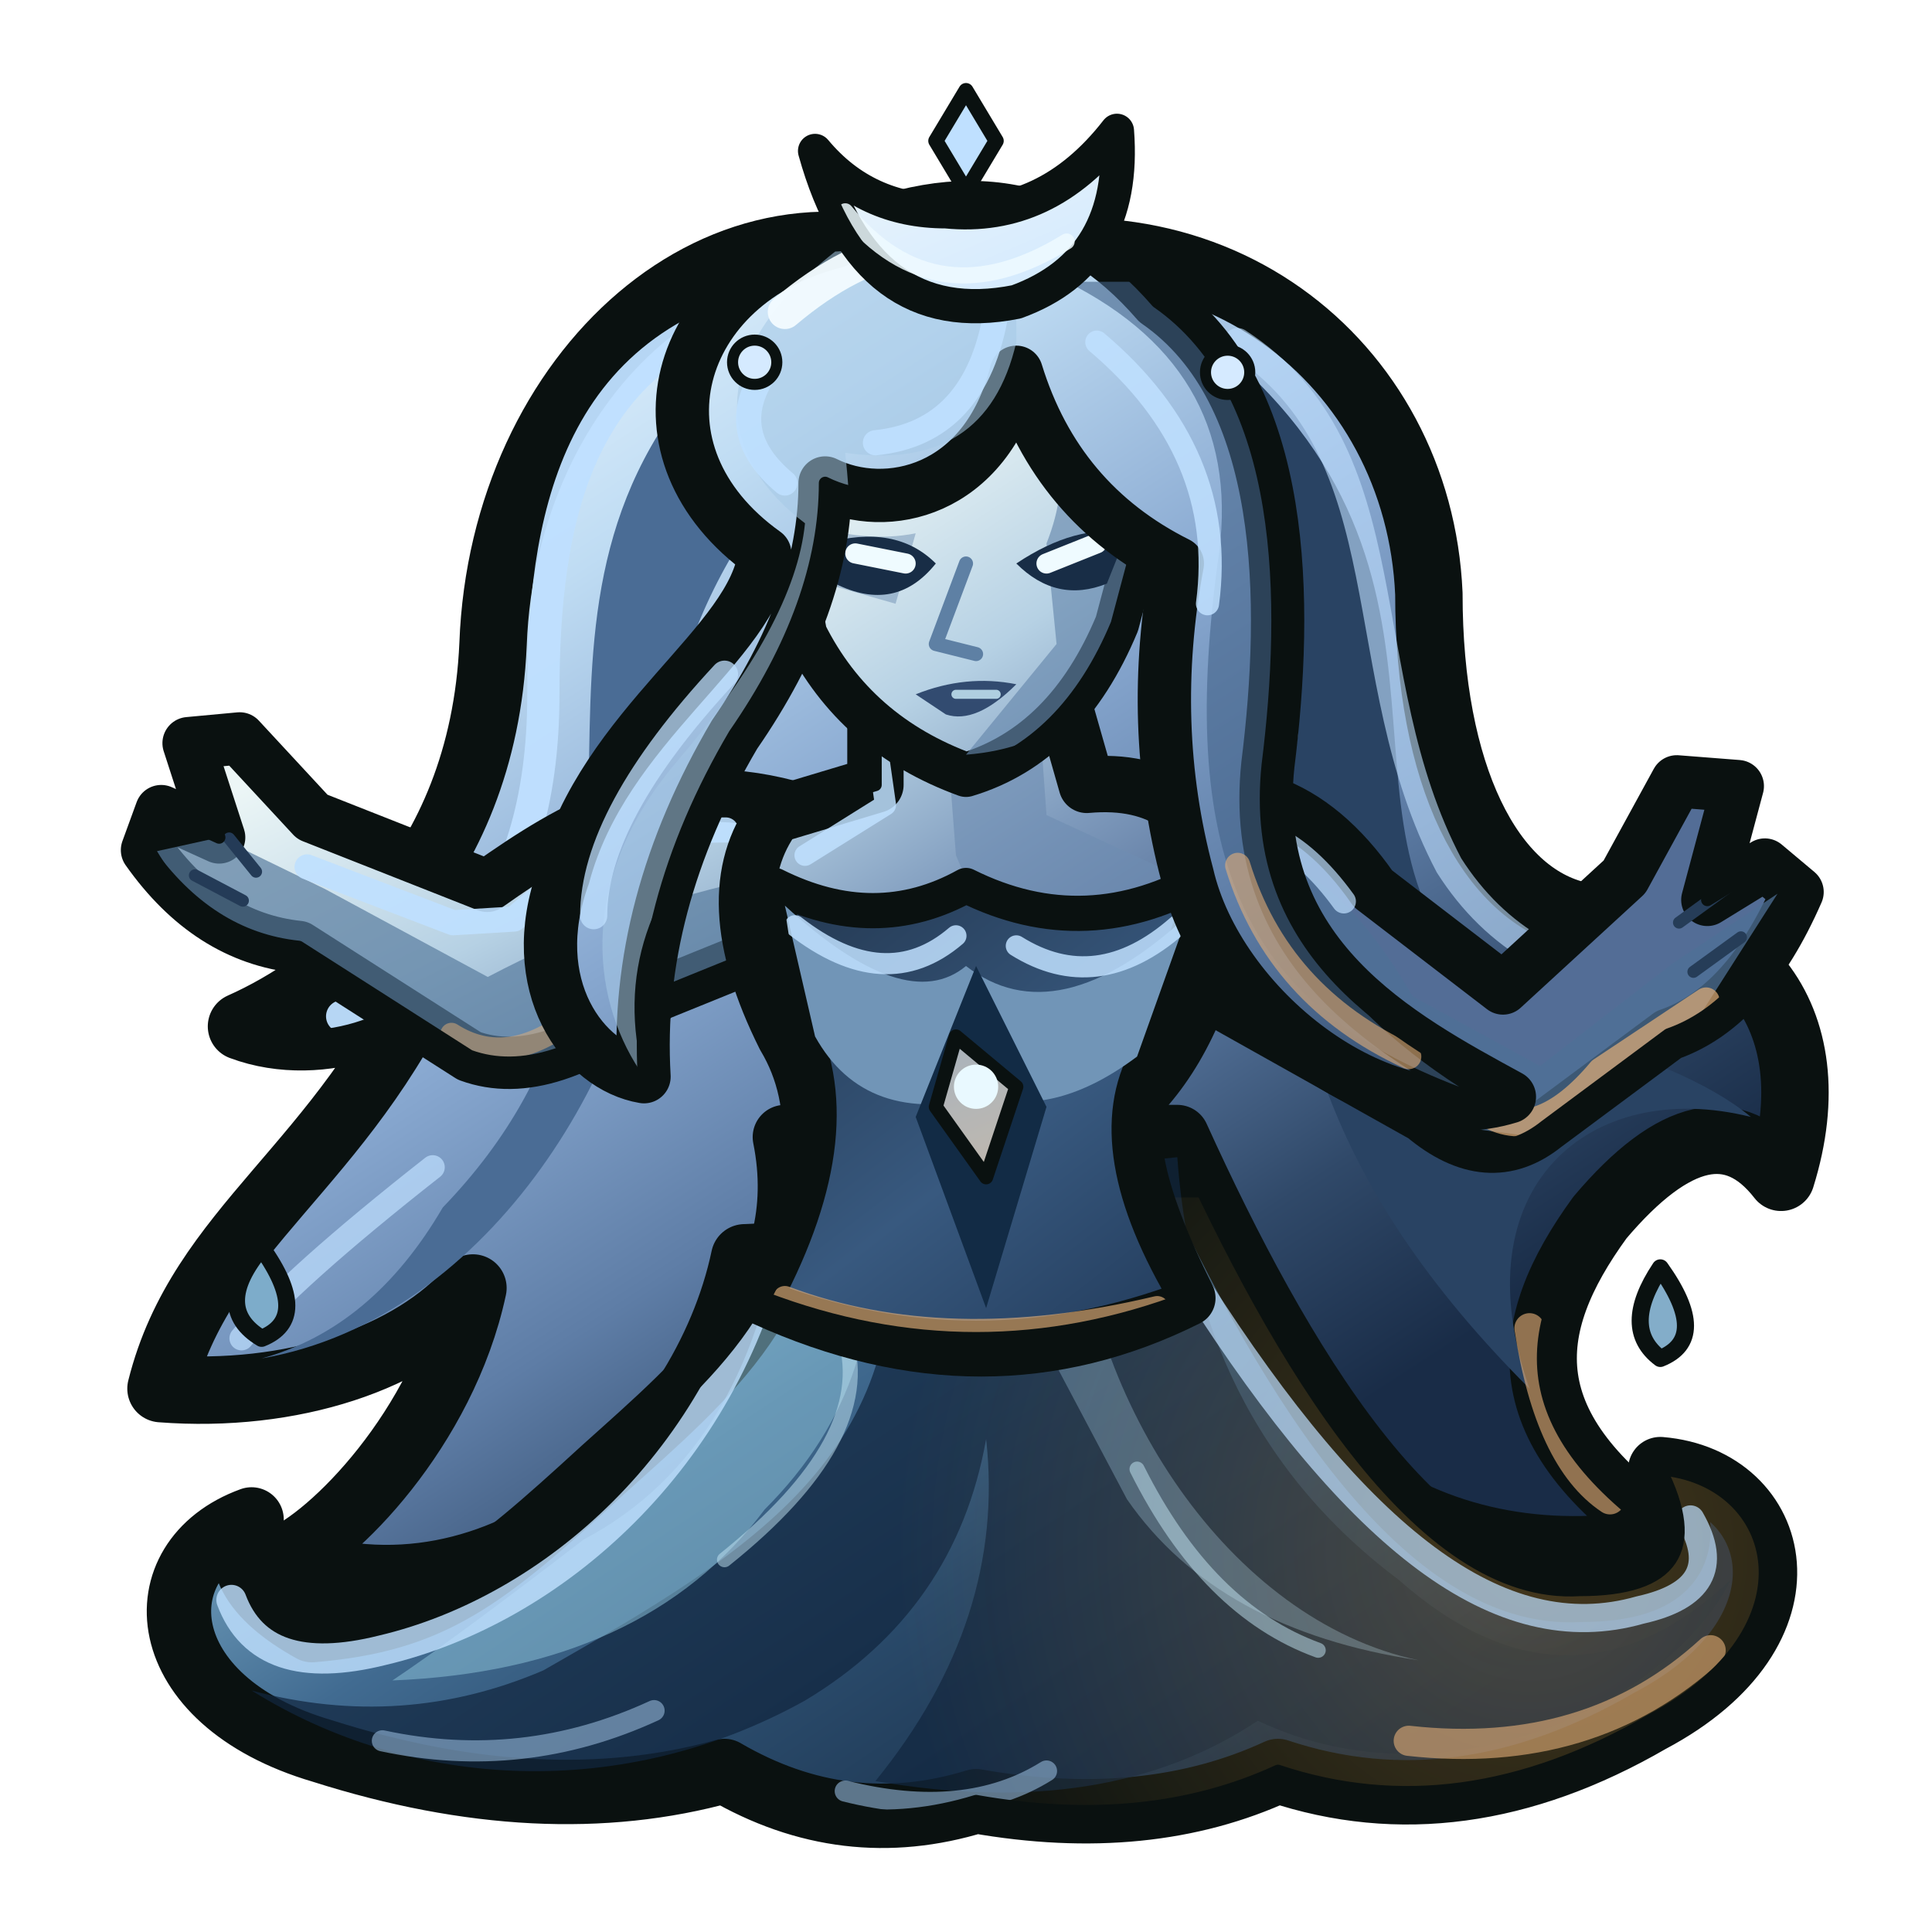
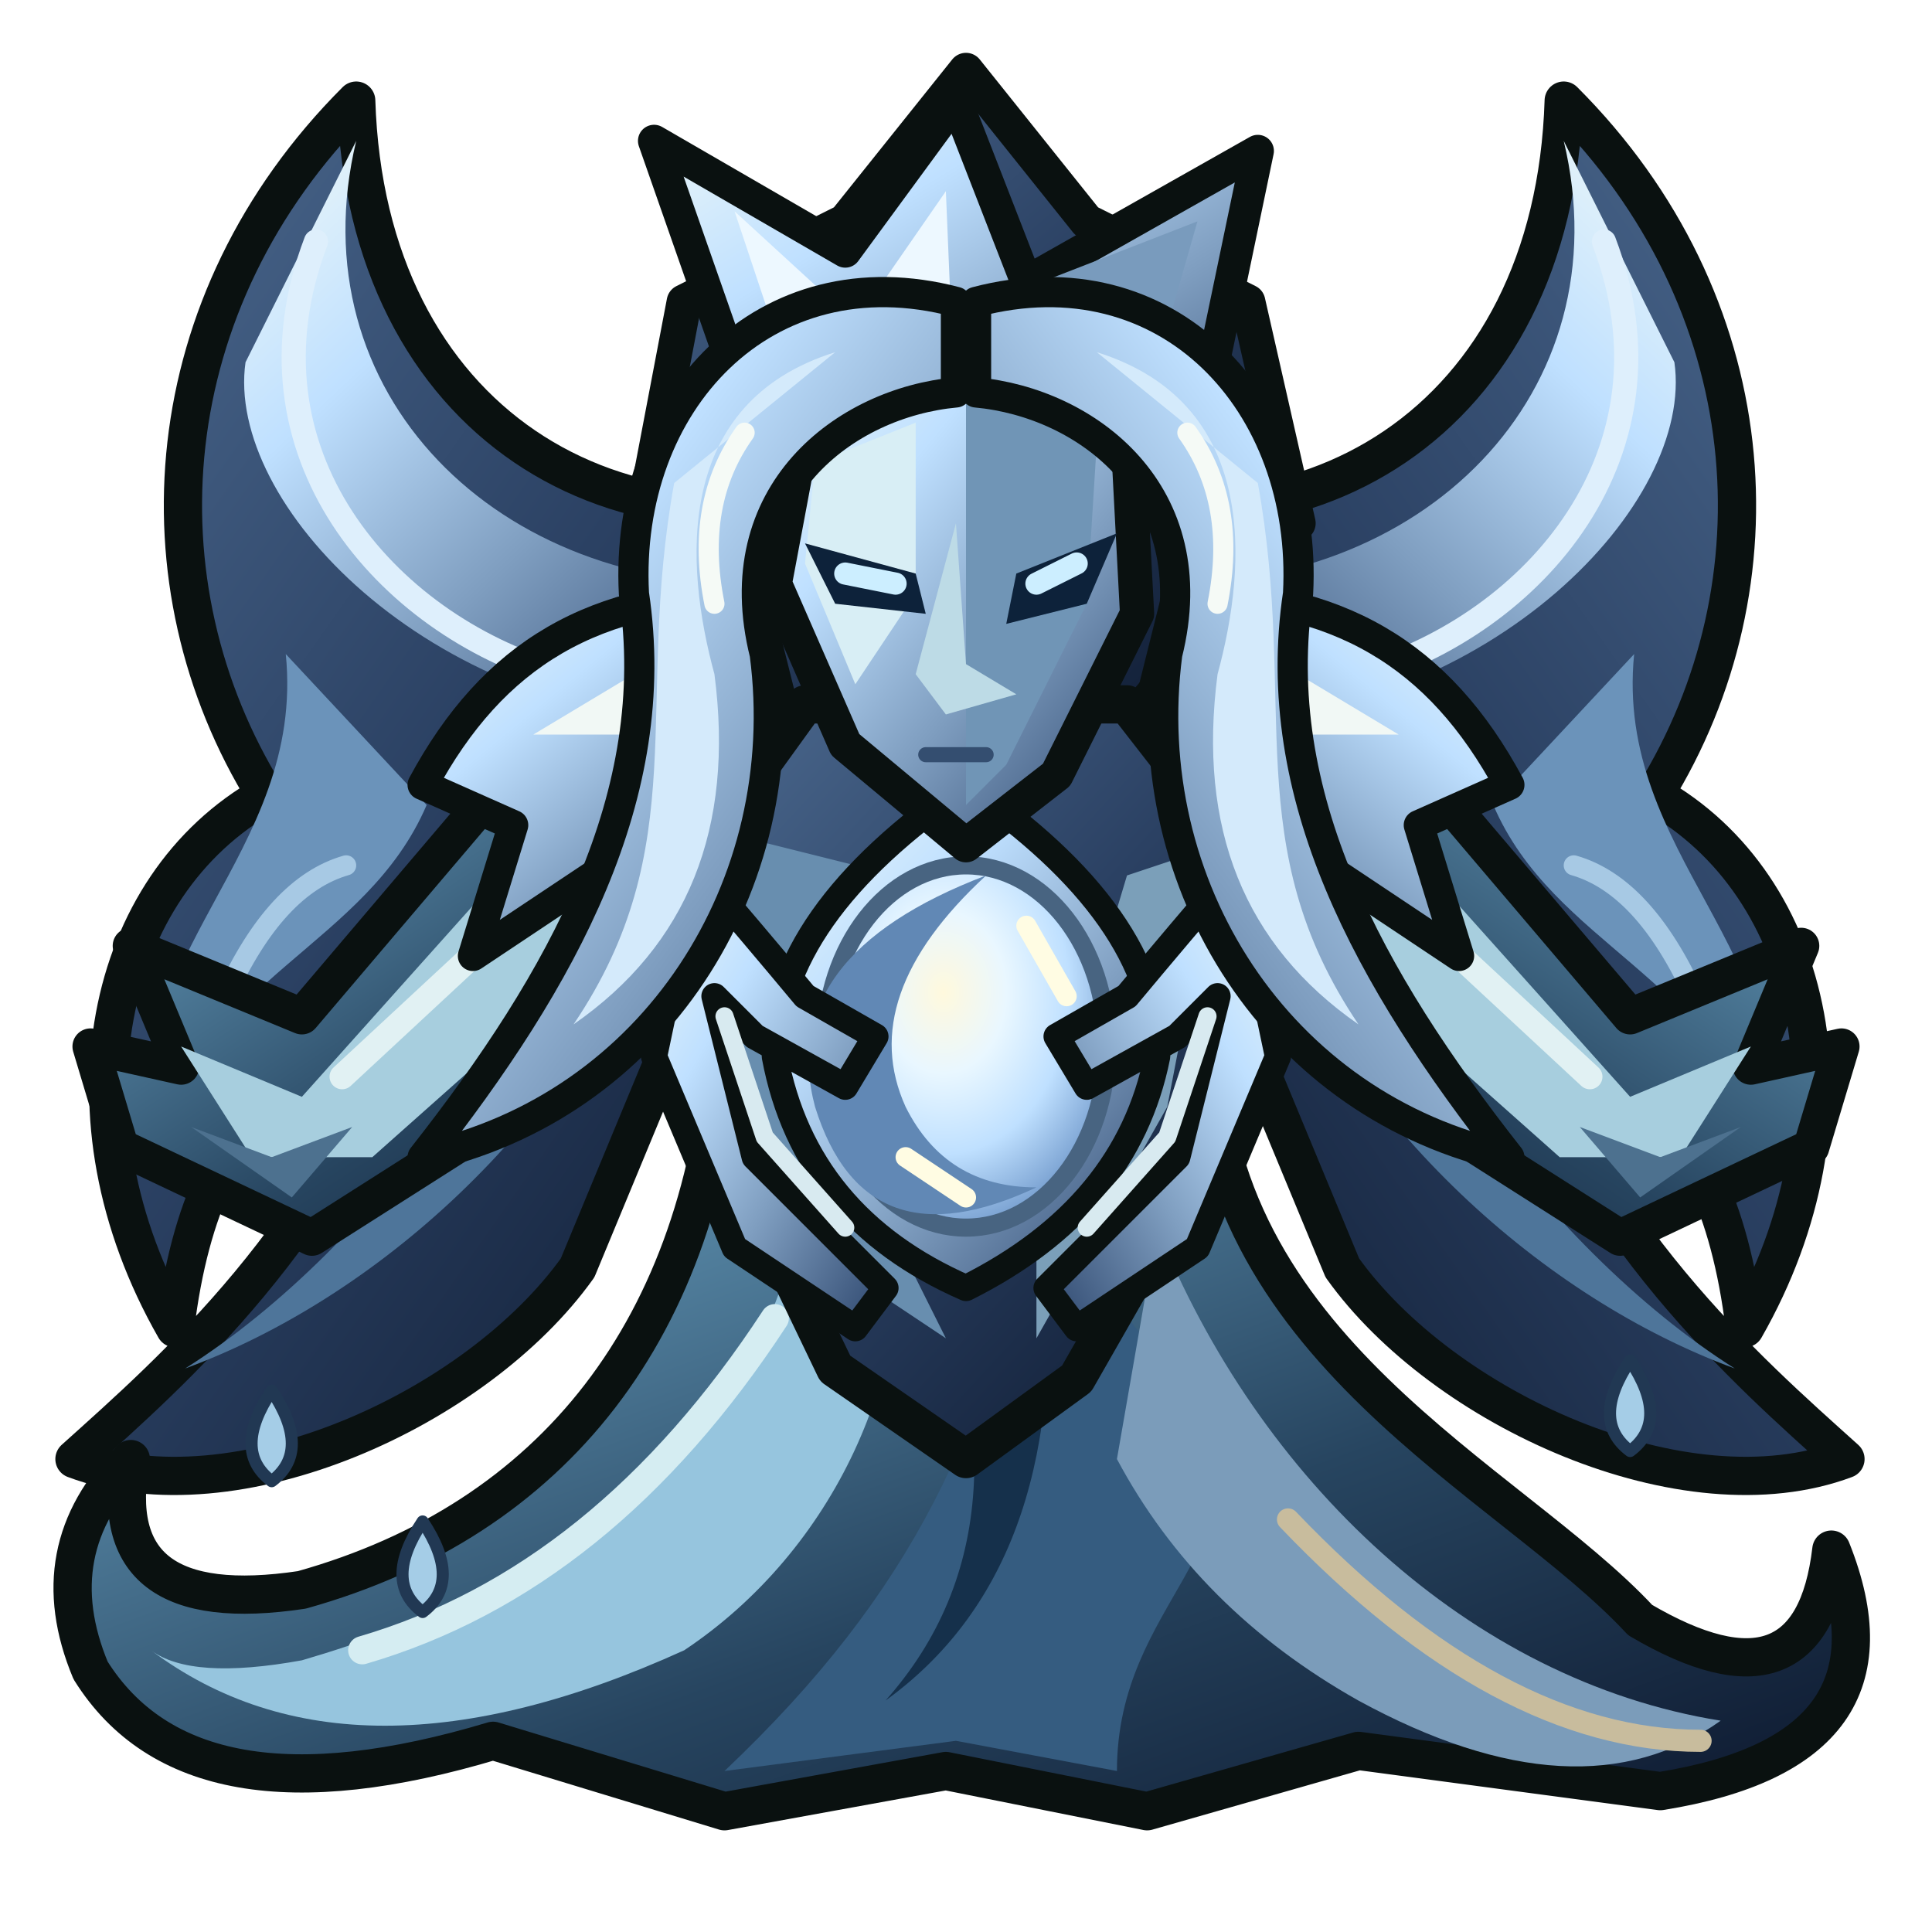
<svg xmlns="http://www.w3.org/2000/svg" viewBox="0 0 192 192" width="192" height="192">
  <defs>
-     <linearGradient id="boss_lakemother_2-hair" gradientUnits="userSpaceOnUse" x1="53" y1="24" x2="130" y2="143">
-       <stop offset="0" stop-color="#eaf6ff" stop-opacity="1" />
-       <stop offset="0.21" stop-color="#bfdcf3" stop-opacity="1" />
-       <stop offset="0.45" stop-color="#88a8d0" stop-opacity="1" />
-       <stop offset="0.66" stop-color="#5e7da6" stop-opacity="1" />
-       <stop offset="0.85" stop-color="#304969" stop-opacity="1" />
-       <stop offset="1" stop-color="#192c47" stop-opacity="1" />
+     <linearGradient id="boss_lakemother_2-silver" x1="0" y1="0" x2="0.85" y2="1">
+       <stop offset="0" stop-color="#f0f9f7" />
+       <stop offset="0.333" stop-color="#bfe0ff" />
+       <stop offset="0.667" stop-color="#7f9ec0" />
+       <stop offset="1" stop-color="#3b557b" />
    </linearGradient>
-     <linearGradient id="boss_lakemother_2-lock" gradientUnits="userSpaceOnUse" x1="42" y1="42" x2="153" y2="139">
-       <stop offset="0" stop-color="#dcedfa" stop-opacity="1" />
-       <stop offset="0.27" stop-color="#a8c8e7" stop-opacity="1" />
-       <stop offset="0.54" stop-color="#6f8fb8" stop-opacity="1" />
-       <stop offset="0.8" stop-color="#3c577c" stop-opacity="1" />
-       <stop offset="1" stop-color="#263c59" stop-opacity="1" />
+     <linearGradient id="boss_lakemother_2-water" x1="0" y1="0" x2="0.85" y2="1">
+       <stop offset="0" stop-color="#9ac5d7" />
+       <stop offset="0.333" stop-color="#517f9d" />
+       <stop offset="0.667" stop-color="#274560" />
+       <stop offset="1" stop-color="#111f36" />
    </linearGradient>
-     <linearGradient id="boss_lakemother_2-water" gradientUnits="userSpaceOnUse" x1="65" y1="79" x2="132" y2="180">
-       <stop offset="0" stop-color="#b7dce9" stop-opacity="1" />
-       <stop offset="0.24" stop-color="#7dacc7" stop-opacity="1" />
-       <stop offset="0.47" stop-color="#416b91" stop-opacity="1" />
-       <stop offset="0.68" stop-color="#294969" stop-opacity="1" />
-       <stop offset="1" stop-color="#15283f" stop-opacity="1" />
+     <linearGradient id="boss_lakemother_2-deep" x1="0" y1="0" x2="0.85" y2="1">
+       <stop offset="0" stop-color="#4d6b91" />
+       <stop offset="0.5" stop-color="#2b4163" />
+       <stop offset="1" stop-color="#101d34" />
    </linearGradient>
-     <linearGradient id="boss_lakemother_2-skin" gradientUnits="userSpaceOnUse" x1="79" y1="48" x2="112" y2="99">
-       <stop offset="0" stop-color="#ecf6f6" stop-opacity="1" />
-       <stop offset="0.4" stop-color="#b6d1e4" stop-opacity="1" />
-       <stop offset="0.7" stop-color="#7f9bbd" stop-opacity="1" />
-       <stop offset="1" stop-color="#536d96" stop-opacity="1" />
+     <radialGradient id="boss_lakemother_2-moon" cx="42%" cy="35%" r="67%">
+       <stop offset="0" stop-color="#fff9dd" />
+       <stop offset="0.333" stop-color="#e9f7ff" />
+       <stop offset="0.667" stop-color="#bfe0ff" />
+       <stop offset="1" stop-color="#759dce" />
+     </radialGradient>
+     <linearGradient id="boss_lakemother_2-gold" x1="0" y1="0" x2="0.85" y2="1">
+       <stop offset="0" stop-color="#edd9a7" />
+       <stop offset="0.5" stop-color="#aa9a77" />
+       <stop offset="1" stop-color="#566c79" />
    </linearGradient>
-     <linearGradient id="boss_lakemother_2-cloth" gradientUnits="userSpaceOnUse" x1="80" y1="87" x2="120" y2="139">
-       <stop offset="0" stop-color="#243952" stop-opacity="1" />
-       <stop offset="0.5" stop-color="#38597f" stop-opacity="1" />
-       <stop offset="1" stop-color="#1d3452" stop-opacity="1" />
-     </linearGradient>
-     <linearGradient id="boss_lakemother_2-silver" gradientUnits="userSpaceOnUse" x1="77" y1="11" x2="119" y2="111">
-       <stop offset="0" stop-color="#f4f9fb" stop-opacity="1" />
-       <stop offset="0.4" stop-color="#bfe0ff" stop-opacity="1" />
-       <stop offset="0.7" stop-color="#8faecc" stop-opacity="1" />
-       <stop offset="1" stop-color="#c4b9ac" stop-opacity="1" />
-     </linearGradient>
-     <radialGradient id="boss_lakemother_2-warm" gradientUnits="userSpaceOnUse" cx="152" cy="154" r="63">
-       <stop offset="0" stop-color="#ffb547" stop-opacity="0.24" />
-       <stop offset="1" stop-color="#ffb547" stop-opacity="0" />
-     </radialGradient>
-     <clipPath id="boss_lakemother_2-cut0">
-       <path d="M94 27 C72 17 50 37 49 64 C48 87 33 98 24 102 C32 105 42 101 43 96 C34 116 20 122 16 138 C29 139 41 135 47 128 C44 142 33 153 28 155 C50 163 70 144 74 125 L119 123 C124 144 142 158 166 153 C150 142 151 132 159 121 Q170 108 177 117 C182 101 173 90 157 91 C148 89 142 77 142 59 C141 36 120 19 94 27Z" fill="none" />
-     </clipPath>
-     <clipPath id="boss_lakemother_2-cut1">
-       <path d="M78 113 C81 128 70 137 60 146 C48 157 43 161 31 162 Q22 157 25 151 C14 155 15 169 32 174 Q54 181 72 176 Q84 183 97 179 Q114 182 127 176 Q145 182 164 171 C181 162 177 147 165 146 Q171 158 157 158 C141 159 127 135 117 113Z" fill="none" />
-     </clipPath>
-     <clipPath id="boss_lakemother_2-cut2">
-       <path d="M78 80 C65 78 57 84 49 91 L31 86 L23 79 L18 80 L22 89 L16 87 L15 91 Q22 99 31 99 L49 108 Q57 110 67 100 L82 92Z" fill="none" />
-     </clipPath>
-     <clipPath id="boss_lakemother_2-cut3">
-       <path d="M114 80 Q128 76 136 90 L148 101 L161 91 L167 82 L173 83 L169 94 L175 91 L178 94 Q172 105 164 107 L151 115 Q145 119 139 113 L117 98Z" fill="none" />
-     </clipPath>
-     <clipPath id="boss_lakemother_2-cut4">
-       <path d="M87 65 L104 64 L108 78 Q119 77 122 88 Q120 101 114 108 Q110 113 118 129 Q98 139 76 129 Q84 113 78 103 Q71 89 77 81 L87 78Z" fill="none" />
-     </clipPath>
-     <clipPath id="boss_lakemother_2-cut5">
-       <path d="M77 88 Q87 93 96 88 Q108 94 120 87 L114 105 Q109 114 118 129 Q97 137 76 129 Q85 112 79 101Z" fill="none" />
-     </clipPath>
-     <clipPath id="boss_lakemother_2-cut6">
-       <path d="M77 47 C76 35 86 30 96 31 Q112 32 115 47 L111 62 Q106 74 96 77 Q85 73 80 63Z" fill="none" />
-     </clipPath>
-     <clipPath id="boss_lakemother_2-cut7">
-       <path d="M76 55 C62 45 67 28 83 24 Q102 15 115 30 C128 39 128 60 126 76 C124 95 139 103 150 109 C137 113 121 100 118 87 Q114 72 117 56 Q105 50 101 37 C98 49 88 51 82 48 Q82 60 73 73 Q63 90 64 107 C58 106 52 98 56 87 C60 72 75 64 76 55Z" fill="none" />
-     </clipPath>
-     <clipPath id="boss_lakemother_2-cut8">
-       <path d="M81 15 Q86 21 94 21 Q104 22 111 13 Q112 26 101 30 Q86 33 81 15Z" fill="none" />
-     </clipPath>
  </defs>
-   <g transform="translate(0 0)">
-     <path d="M94 27 C72 17 50 37 49 64 C48 87 33 98 24 102 C32 105 42 101 43 96 C34 116 20 122 16 138 C29 139 41 135 47 128 C44 142 33 153 28 155 C50 163 70 144 74 125 L119 123 C124 144 142 158 166 153 C150 142 151 132 159 121 Q170 108 177 117 C182 101 173 90 157 91 C148 89 142 77 142 59 C141 36 120 19 94 27Z" fill="url(#boss_lakemother_2-hair)" stroke="#0a1110" stroke-width="6.7" stroke-linecap="round" stroke-linejoin="round" />
-     <g clip-path="url(#boss_lakemother_2-cut0)">
-       <path d="M70 37 C47 63 71 92 44 120 Q37 132 26 135 C49 131 64 105 65 86 Q65 57 86 40Z" fill="#4a6c95" />
-       <path d="M125 38 C149 62 128 88 153 102 Q168 106 174 111 C158 107 145 118 152 138 C132 118 125 98 129 73Z" fill="#294363" />
-       <path d="M78 30 C57 34 54 52 54 69 C54 91 43 99 34 101" fill="none" stroke="#bfe0ff" stroke-width="3.2" stroke-linecap="round" stroke-linejoin="round" opacity="0.95" />
-       <path d="M43 116 Q29 127 24 133" fill="none" stroke="#bfe0ff" stroke-width="2.4" stroke-linecap="round" stroke-linejoin="round" opacity="0.7" />
-       <path d="M123 34 C140 45 134 67 144 86 Q151 97 165 98" fill="none" stroke="#bfe0ff" stroke-width="2.8" stroke-linecap="round" stroke-linejoin="round" opacity="0.6" />
-       <path d="M152 132 Q154 145 160 149" fill="none" stroke="#e4af78" stroke-width="3" stroke-linecap="round" stroke-linejoin="round" opacity="0.62" />
+   <g stroke-linecap="round" stroke-linejoin="round">
+     <g transform="translate(-0.6 0)">
+       <path d="M89 48 C62 57 37 42 36 10 C16 30 14 58 27 79 C11 88 6 111 18 132 C21 107 34 105 42 99 C33 123 18 136 8 145 C24 151 48 140 58 126 L75 85Z" fill="url(#boss_lakemother_2-deep)" stroke="#0a1110" stroke-width="3.8" />
+       <path d="M36 14 C30 39 50 59 77 58 L71 72 C43 71 23 50 25 36Z" fill="url(#boss_lakemother_2-silver)" />
+       <path d="M29 65 C31 85 12 95 16 114 C21 97 37 94 43 80Z" fill="#6b93ba" />
+       <path d="M32 24 C24 45 39 62 56 67" fill="none" stroke="#deeffc" stroke-width="2.4" />
+       <path d="M23 99 Q28 88 35 86" fill="none" stroke="#a7c9e4" stroke-width="2" />
+       <path d="M61 75 C57 98 38 124 19 136 C38 129 57 112 66 90Z" fill="#4e759a" />
    </g>
-     <path d="M94 27 C72 17 50 37 49 64 C48 87 33 98 24 102 C32 105 42 101 43 96 C34 116 20 122 16 138 C29 139 41 135 47 128 C44 142 33 153 28 155 C50 163 70 144 74 125 L119 123 C124 144 142 158 166 153 C150 142 151 132 159 121 Q170 108 177 117 C182 101 173 90 157 91 C148 89 142 77 142 59 C141 36 120 19 94 27Z" fill="none" stroke="#0a1110" stroke-width="1.25" stroke-linecap="round" stroke-linejoin="round" />
+     <g transform="translate(192 0) scale(-1 1) translate(0.6 0)">
+       <path d="M89 48 C62 57 37 42 36 10 C16 30 14 58 27 79 C11 88 6 111 18 132 C21 107 34 105 42 99 C33 123 18 136 8 145 C24 151 48 140 58 126 L75 85Z" fill="url(#boss_lakemother_2-deep)" stroke="#0a1110" stroke-width="3.8" />
+       <path d="M36 14 C30 39 50 59 77 58 L71 72 C43 71 23 50 25 36Z" fill="url(#boss_lakemother_2-silver)" />
+       <path d="M29 65 C31 85 12 95 16 114 C21 97 37 94 43 80Z" fill="#6b93ba" />
+       <path d="M32 24 C24 45 39 62 56 67" fill="none" stroke="#deeffc" stroke-width="2.4" />
+       <path d="M23 99 Q28 88 35 86" fill="none" stroke="#a7c9e4" stroke-width="2" />
+       <path d="M61 75 C57 98 38 124 19 136 C38 129 57 112 66 90Z" fill="#4e759a" />
+     </g>
+     <path d="M72 103 L120 103 C120 134 150 147 163 161 Q180 171 182 154 Q190 174 165 178 L135 174 114 180 94 176 72 180 49 173 Q19 182 9 166 Q4 154 13 145 Q10 161 30 158 C55 151 70 132 72 103Z" fill="url(#boss_lakemother_2-water)" stroke="#0a1110" stroke-width="3.8" />
+     <path d="M80 115 C79 143 54 158 30 165 Q19 167 15 164 Q35 179 68 164 C83 154 91 136 89 120Z" fill="#96c5de" />
+     <path d="M103 119 C98 142 91 158 72 176 L95 173 111 176 C111 159 126 154 119 140Z" fill="#355c80" />
+     <path d="M115 122 C125 147 146 167 171 171 Q157 181 135 169 Q119 160 111 145Z" fill="#7b9cba" />
+     <path d="M91 121 Q104 151 88 169 Q106 156 104 126Z" fill="#15304b" />
+     <path d="M77 131 Q60 157 36 164" fill="none" stroke="#d5edf2" stroke-width="2.8" />
+     <path d="M128 151 Q149 173 169 173" fill="none" stroke="#c8bc9d" stroke-width="2.2" />
+     <g transform="translate(0 0)">
+       <path d="M64 51 L68 30 84 22 96 7 108 22 124 30 129 52 112 72 78 71Z" fill="url(#boss_lakemother_2-deep)" stroke="#0a1110" stroke-width="3.5" />
+       <path d="M72 34 L65 14 84 25 95 10 102 28 125 15 120 39 95 53Z" fill="url(#boss_lakemother_2-silver)" stroke="#0a1110" stroke-width="3.2" />
+       <path d="M73 21 L85 32 94 19 95 43 78 36Z" fill="#edf8ff" />
+       <path d="M101 29 L119 22 115 36 100 43Z" fill="#799bbd" />
+       <g>
+         <path d="M76 71 Q57 63 47 81 L30 101 13 94 18 106 9 104 12 114 31 123 53 109 69 96 80 87Z" fill="url(#boss_lakemother_2-water)" stroke="#0a1110" stroke-width="3.6" />
+         <path d="M68 75 Q55 73 47 90 L30 109 18 104 25 115 37 115 55 99 72 89Z" fill="#a7cede" />
+         <path d="M59 79 L48 94 34 107" fill="none" stroke="#e1f1f3" stroke-width="2.5" />
+         <path d="M19 112 L27 115 35 112 29 119Z" fill="#4d718f" />
+         <path d="M75 59 C59 59 49 65 42 78 L51 82 47 95 65 83 79 75Z" fill="url(#boss_lakemother_2-silver)" stroke="#0a1110" stroke-width="3" />
+         <path d="M68 64 L53 73 62 73 72 70Z" fill="#f1f8f5" />
+       </g>
+       <g transform="translate(192 0) scale(-1 1)">
+         <path d="M76 71 Q57 63 47 81 L30 101 13 94 18 106 9 104 12 114 31 123 53 109 69 96 80 87Z" fill="url(#boss_lakemother_2-water)" stroke="#0a1110" stroke-width="3.6" />
+         <path d="M68 75 Q55 73 47 90 L30 109 18 104 25 115 37 115 55 99 72 89Z" fill="#a7cede" />
+         <path d="M59 79 L48 94 34 107" fill="none" stroke="#e1f1f3" stroke-width="2.5" />
+         <path d="M19 112 L27 115 35 112 29 119Z" fill="#4d718f" />
+         <path d="M75 59 C59 59 49 65 42 78 L51 82 47 95 65 83 79 75Z" fill="url(#boss_lakemother_2-silver)" stroke="#0a1110" stroke-width="3" />
+         <path d="M68 64 L53 73 62 73 72 70Z" fill="#f1f8f5" />
+       </g>
+       <path d="M80 70 L112 70 126 88 119 116 107 137 96 145 83 136 71 111 67 88Z" fill="url(#boss_lakemother_2-deep)" stroke="#0a1110" stroke-width="3.8" />
+       <path d="M73 83 L85 86 83 111 94 133 79 123 72 106Z" fill="#688eaf" />
+       <path d="M112 87 L121 84 116 110 103 133 103 117Z" fill="#7b9fb9" />
+       <path d="M96 78 Q115 91 115 105 Q112 120 96 128 Q80 121 77 105 Q77 91 96 78Z" fill="url(#boss_lakemother_2-silver)" stroke="#0a1110" stroke-width="2.6" />
+       <ellipse cx="96" cy="104" rx="14" ry="18" fill="url(#boss_lakemother_2-moon)" stroke="#486481" stroke-width="1.8" />
+       <path d="M98 87 Q85 99 90 110 Q94 118 103 118 Q86 126 81 110 Q77 95 98 87Z" fill="#6188b5" />
+       <path d="M102 92 L106 99 M90 115 L96 119" fill="none" stroke="#fffce3" stroke-width="2" />
+       <g>
+         <path d="M69 86 Q75 93 80 99 L87 103 84 108 75 103 71 99 75 115 88 128 85 132 73 124 65 105Z" fill="url(#boss_lakemother_2-silver)" stroke="#0a1110" stroke-width="2.6" />
+         <path d="M72 101 L76 113 84 122" fill="none" stroke="#d8eaf0" stroke-width="1.8" />
+       </g>
+       <g transform="translate(192 0) scale(-1 1)">
+         <path d="M69 86 Q75 93 80 99 L87 103 84 108 75 103 71 99 75 115 88 128 85 132 73 124 65 105Z" fill="url(#boss_lakemother_2-silver)" stroke="#0a1110" stroke-width="2.6" />
+         <path d="M72 101 L76 113 84 122" fill="none" stroke="#d8eaf0" stroke-width="1.8" />
+       </g>
+       <path d="M80 42 L95 33 112 42 113 61 105 77 96 84 84 74 77 58Z" fill="url(#boss_lakemother_2-silver)" stroke="#0a1110" stroke-width="3.4" />
+       <path d="M96 38 L109 44 108 60 100 76 96 80Z" fill="#7095b6" />
+       <path d="M81 46 L91 42 91 59 85 68 80 56Z" fill="#d8eef5" />
+       <path d="M80 54 L91 57 92 61 83 60Z" fill="#0d223a" />
+       <path d="M101 57 L111 53 108 60 100 62Z" fill="#0d223a" />
+       <path d="M84 57 L89 58 M103 58 L107 56" fill="none" stroke="#cceeff" stroke-width="2.2" />
+       <path d="M95 52 L96 66 101 69 94 71 91 67Z" fill="#bddbe6" />
+       <path d="M92 75 L98 75" fill="none" stroke="#344e70" stroke-width="1.5" />
+       <g>
+         <path d="M95 30 C76 25 62 40 63 59 C66 79 56 97.2 42 115 C65 110 79 88 76 65 C72 49 84 40 95 39Z" fill="url(#boss_lakemother_2-silver)" stroke="#0a1110" stroke-width="3" />
+         <path d="M83 35 C67 40 68 56 71 67 Q74 90 57 101.8 C69 84 63 70 67 48Z" fill="#d4eafb" />
+         <path d="M74 43 Q69 50 71 60" fill="none" stroke="#f5faf6" stroke-width="2" />
+       </g>
+       <g transform="translate(192 0) scale(-1 1)">
+         <path d="M95 30 C76 25 62 40 63 59 C66 79 56 97.2 42 115 C65 110 79 88 76 65 C72 49 84 40 95 39Z" fill="url(#boss_lakemother_2-silver)" stroke="#0a1110" stroke-width="3" />
+         <path d="M83 35 C67 40 68 56 71 67 Q74 90 57 101.8 C69 84 63 70 67 48Z" fill="#d4eafb" />
+         <path d="M74 43 Q69 50 71 60" fill="none" stroke="#f5faf6" stroke-width="2" />
+       </g>
+     </g>
+     <path d="M27 138.2 q-4 6 0 9 q4 -3 0 -9Z" fill="#a5cde7" stroke="#213853" stroke-width="1.2" />
+     <path d="M162 135.2 q-4 6 0 9 q4 -3 0 -9Z" fill="#a5cde7" stroke="#213853" stroke-width="1.2" />
+     <path d="M42 151.2 q-4 6 0 9 q4 -3 0 -9Z" fill="#a5cde7" stroke="#213853" stroke-width="1.2" />
  </g>
-   <path d="M78 113 C81 128 70 137 60 146 C48 157 43 161 31 162 Q22 157 25 151 C14 155 15 169 32 174 Q54 181 72 176 Q84 183 97 179 Q114 182 127 176 Q145 182 164 171 C181 162 177 147 165 146 Q171 158 157 158 C141 159 127 135 117 113Z" fill="url(#boss_lakemother_2-water)" stroke="#0a1110" stroke-width="6.4" stroke-linecap="round" stroke-linejoin="round" />
-   <g clip-path="url(#boss_lakemother_2-cut1)">
-     <path d="M88 118 C92 144 75 154 54 166 Q40 172 25 168 C41 178 62 179 80 169 Q95 160 98 143 Q100 161 87 177 Q110 181 125 171 C144 180 166 169 172 157 Q156 172 139 157 C123 145 118 129 117 115Z" fill="#10253e" opacity="0.72" />
-     <path d="M78 119 Q75 144 58 153 Q45 163 39 167 Q64 166 76 150 Q89 137 86 119Z" fill="#89bed6" opacity="0.55" />
-     <path d="M107 119 C108 139 122 161 141 165 Q121 162 112 149 L103 132Z" fill="#7ca4c3" opacity="0.44" />
-     <rect x="19" y="119" width="163" height="64" fill="url(#boss_lakemother_2-warm)" />
-     <path d="M77 123 C72 145 55 160 38 164 Q26 167 23 159" fill="none" stroke="#bfe0ff" stroke-width="3" stroke-linecap="round" stroke-linejoin="round" opacity="0.82" />
-     <path d="M119 128 C135 153 149 164 163 160 Q172 158 168 151" fill="none" stroke="#bfe0ff" stroke-width="2.8" stroke-linecap="round" stroke-linejoin="round" opacity="0.7" />
-     <path d="M38 173 Q52 176 65 170 M84 178 Q96 181 104 176" fill="none" stroke="#8baccc" stroke-width="2.1" stroke-linecap="round" stroke-linejoin="round" opacity="0.65" />
-     <path d="M140 173 Q158 175 170 164" fill="none" stroke="#e4af78" stroke-width="3" stroke-linecap="round" stroke-linejoin="round" opacity="0.6" />
-     <path d="M72 155 Q87 143 84 133 M113 146 Q120 160 131 164" fill="none" stroke="#c5e8f5" stroke-width="1.5" stroke-linecap="round" stroke-linejoin="round" opacity="0.5" />
-   </g>
-   <path d="M78 113 C81 128 70 137 60 146 C48 157 43 161 31 162 Q22 157 25 151 C14 155 15 169 32 174 Q54 181 72 176 Q84 183 97 179 Q114 182 127 176 Q145 182 164 171 C181 162 177 147 165 146 Q171 158 157 158 C141 159 127 135 117 113Z" fill="none" stroke="#0a1110" stroke-width="1.25" stroke-linecap="round" stroke-linejoin="round" />
-   <g transform="translate(0 0)">
-     <g transform="rotate(6 77 84)">
-       <path d="M78 80 C65 78 57 84 49 91 L31 86 L23 79 L18 80 L22 89 L16 87 L15 91 Q22 99 31 99 L49 108 Q57 110 67 100 L82 92Z" fill="url(#boss_lakemother_2-skin)" stroke="#0a1110" stroke-width="5.2" stroke-linecap="round" stroke-linejoin="round" />
-       <g clip-path="url(#boss_lakemother_2-cut2)">
-         <path d="M22 89 L33 93 L50 100 Q62 92 74 88 L78 93 Q60 112 49 108 L31 99 Q22 99 16 91Z" fill="#597c9e" opacity="0.7" />
-         <path d="M72 83 Q61 84 52 94 L46 95 L31 91" fill="none" stroke="#bfe0ff" stroke-width="2.5" stroke-linecap="round" stroke-linejoin="round" opacity="0.9" />
-         <path d="M23 89 L26 92 M20 93 L25 95" fill="none" stroke="#243b57" stroke-width="1.2" stroke-linecap="round" stroke-linejoin="round" opacity="1" />
-         <path d="M47 106 Q53 109 59 103" fill="none" stroke="#e4af78" stroke-width="2.2" stroke-linecap="round" stroke-linejoin="round" opacity="0.5" />
-       </g>
-       <path d="M78 80 C65 78 57 84 49 91 L31 86 L23 79 L18 80 L22 89 L16 87 L15 91 Q22 99 31 99 L49 108 Q57 110 67 100 L82 92Z" fill="none" stroke="#0a1110" stroke-width="1.25" stroke-linecap="round" stroke-linejoin="round" />
-     </g>
-     <g transform="rotate(-5 117 84)">
-       <path d="M114 80 Q128 76 136 90 L148 101 L161 91 L167 82 L173 83 L169 94 L175 91 L178 94 Q172 105 164 107 L151 115 Q145 119 139 113 L117 98Z" fill="url(#boss_lakemother_2-skin)" stroke="#0a1110" stroke-width="5.2" stroke-linecap="round" stroke-linejoin="round" />
-       <g clip-path="url(#boss_lakemother_2-cut3)">
-         <path d="M121 86 Q131 84 139 101 L151 109 L165 100 L176 94 L166 107 L150 116 L141 114 L120 96Z" fill="#4e7096" opacity="0.75" />
-         <path d="M119 83 Q127 81 133 91" fill="none" stroke="#bfe0ff" stroke-width="2.4" stroke-linecap="round" stroke-linejoin="round" opacity="0.7" />
-         <path d="M145 113 Q150 117 157 110 L168 104" fill="none" stroke="#e4af78" stroke-width="2.7" stroke-linecap="round" stroke-linejoin="round" opacity="0.7" />
-         <path d="M166 96 L171 93 M167 101 L172 98" fill="none" stroke="#263d58" stroke-width="1.2" stroke-linecap="round" stroke-linejoin="round" opacity="1" />
-       </g>
-       <path d="M114 80 Q128 76 136 90 L148 101 L161 91 L167 82 L173 83 L169 94 L175 91 L178 94 Q172 105 164 107 L151 115 Q145 119 139 113 L117 98Z" fill="none" stroke="#0a1110" stroke-width="1.25" stroke-linecap="round" stroke-linejoin="round" />
-     </g>
-     <path d="M87 65 L104 64 L108 78 Q119 77 122 88 Q120 101 114 108 Q110 113 118 129 Q98 139 76 129 Q84 113 78 103 Q71 89 77 81 L87 78Z" fill="url(#boss_lakemother_2-skin)" stroke="#0a1110" stroke-width="5.6" stroke-linecap="round" stroke-linejoin="round" />
-     <g clip-path="url(#boss_lakemother_2-cut4)">
-       <path d="M103 67 L104 81 L117 87 L113 107 L118 129 L102 133 Q110 112 101 99 L95 85 L94 72Z" fill="#6e8db1" opacity="0.62" />
-       <path d="M87 73 L88 80 L80 85" fill="none" stroke="#bfe0ff" stroke-width="2.1" stroke-linecap="round" stroke-linejoin="round" opacity="0.85" />
-       <path d="M115 114 L119 128" fill="none" stroke="#e4af78" stroke-width="2.2" stroke-linecap="round" stroke-linejoin="round" opacity="0.5" />
-     </g>
-     <path d="M87 65 L104 64 L108 78 Q119 77 122 88 Q120 101 114 108 Q110 113 118 129 Q98 139 76 129 Q84 113 78 103 Q71 89 77 81 L87 78Z" fill="none" stroke="#0a1110" stroke-width="1.25" stroke-linecap="round" stroke-linejoin="round" />
-     <path d="M77 88 Q87 93 96 88 Q108 94 120 87 L114 105 Q109 114 118 129 Q97 137 76 129 Q85 112 79 101Z" fill="url(#boss_lakemother_2-cloth)" stroke="#0a1110" stroke-width="3.5" stroke-linecap="round" stroke-linejoin="round" />
-     <g clip-path="url(#boss_lakemother_2-cut5)">
-       <path d="M78 90 Q90 101 96 96 Q105 103 118 91 L113 105 Q105 111 98 109 Q86 112 81 103Z" fill="#7195b7" />
-       <path d="M97 96 L104 110 L98 130 L91 111Z" fill="#122b45" />
-       <path d="M79 92 Q88 99 95 93 M101 94 Q109 99 117 92" fill="none" stroke="#bfe0ff" stroke-width="2.1" stroke-linecap="round" stroke-linejoin="round" opacity="0.85" />
-       <path d="M78 129 Q94 135 115 130" fill="none" stroke="#e4af78" stroke-width="2.4" stroke-linecap="round" stroke-linejoin="round" opacity="0.65" />
-       <path d="M95 103 L101 108 L98 117 L93 110Z" fill="url(#boss_lakemother_2-silver)" stroke="#0a1110" stroke-width="1.4" stroke-linecap="round" stroke-linejoin="round" />
-       <circle cx="97" cy="108" r="2.2" fill="#e9f9ff" />
-     </g>
-     <path d="M77 88 Q87 93 96 88 Q108 94 120 87 L114 105 Q109 114 118 129 Q97 137 76 129 Q85 112 79 101Z" fill="none" stroke="#0a1110" stroke-width="1.25" stroke-linecap="round" stroke-linejoin="round" />
-     <path d="M77 47 C76 35 86 30 96 31 Q112 32 115 47 L111 62 Q106 74 96 77 Q85 73 80 63Z" fill="url(#boss_lakemother_2-skin)" stroke="#0a1110" stroke-width="4.4" stroke-linecap="round" stroke-linejoin="round" />
-     <g clip-path="url(#boss_lakemother_2-cut6)">
-       <path d="M101 34 Q108 44 104 54 L105 64 L96 75 Q109 74 112 61 L115 47Z" fill="#6687ac" opacity="0.65" />
-       <path d="M80 52 Q86 54 91 53 L89 60 L82 58Z" fill="#6687ac" opacity="0.45" />
-       <path d="M80 48 Q80 39 89 36" fill="none" stroke="#bfe0ff" stroke-width="2.4" stroke-linecap="round" stroke-linejoin="round" opacity="0.8" />
-       <path d="M82 54 Q89 52 93 56 Q89 61 83 58Z" fill="#182d46" />
-       <path d="M101 56 Q107 52 112 53 L110 58 Q105 60 101 56Z" fill="#182d46" />
-       <path d="M85 55 L90 56 M104 56 L109 54" fill="none" stroke="#effbff" stroke-width="2" stroke-linecap="round" stroke-linejoin="round" opacity="1" />
-       <path d="M96 56 L93 64 L97 65" fill="none" stroke="#5e80a4" stroke-width="1.4" stroke-linecap="round" stroke-linejoin="round" opacity="1" />
-       <path d="M91 69 Q96 67 101 68 Q97 72 94 71Z" fill="#324b70" />
-       <path d="M95 69 L99 69" fill="none" stroke="#bddeec" stroke-width="0.9" stroke-linecap="round" stroke-linejoin="round" opacity="0.9" />
-     </g>
-     <path d="M77 47 C76 35 86 30 96 31 Q112 32 115 47 L111 62 Q106 74 96 77 Q85 73 80 63Z" fill="none" stroke="#0a1110" stroke-width="1.25" stroke-linecap="round" stroke-linejoin="round" />
-     <path d="M76 55 C62 45 67 28 83 24 Q102 15 115 30 C128 39 128 60 126 76 C124 95 139 103 150 109 C137 113 121 100 118 87 Q114 72 117 56 Q105 50 101 37 C98 49 88 51 82 48 Q82 60 73 73 Q63 90 64 107 C58 106 52 98 56 87 C60 72 75 64 76 55Z" fill="url(#boss_lakemother_2-hair)" stroke="#0a1110" stroke-width="5.3" stroke-linecap="round" stroke-linejoin="round" />
-     <g clip-path="url(#boss_lakemother_2-cut7)">
-       <path d="M83 25 C69 36 72 46 80 52 Q79 62 67 76 C57 88 59 100 64 107 Q60 92 73 80 C86 68 85 55 84 45 Q98 47 101 34 L101 24Z" fill="#a5c9e5" opacity="0.55" />
-       <path d="M106 28 Q124 37 121 56 C117 86 124 100 145 108 Q125 95 127 78 C130 51 128 34 114 28Z" fill="#426389" opacity="0.6" />
-       <path d="M78 31 Q91 20 103 27" fill="none" stroke="#f2fbff" stroke-width="3.4" stroke-linecap="round" stroke-linejoin="round" opacity="0.95" />
-       <path d="M76 37 Q72 43 78 48 M99 31 Q97 43 87 44" fill="none" stroke="#bfe0ff" stroke-width="2.5" stroke-linecap="round" stroke-linejoin="round" opacity="0.9" />
-       <path d="M72 67 Q59 81 59 91" fill="none" stroke="#bfe0ff" stroke-width="2.7" stroke-linecap="round" stroke-linejoin="round" opacity="0.75" />
-       <path d="M109 34 Q122 45 120 60" fill="none" stroke="#bfe0ff" stroke-width="2.3" stroke-linecap="round" stroke-linejoin="round" opacity="0.85" />
-       <path d="M123 86 Q127 99 140 105" fill="none" stroke="#e4af78" stroke-width="2.5" stroke-linecap="round" stroke-linejoin="round" opacity="0.6" />
-     </g>
-     <path d="M76 55 C62 45 67 28 83 24 Q102 15 115 30 C128 39 128 60 126 76 C124 95 139 103 150 109 C137 113 121 100 118 87 Q114 72 117 56 Q105 50 101 37 C98 49 88 51 82 48 Q82 60 73 73 Q63 90 64 107 C58 106 52 98 56 87 C60 72 75 64 76 55Z" fill="none" stroke="#0a1110" stroke-width="1.25" stroke-linecap="round" stroke-linejoin="round" />
-     <path d="M81 15 Q86 21 94 21 Q104 22 111 13 Q112 26 101 30 Q86 33 81 15Z" fill="url(#boss_lakemother_2-silver)" stroke="#0a1110" stroke-width="3.4" stroke-linecap="round" stroke-linejoin="round" />
-     <g clip-path="url(#boss_lakemother_2-cut8)">
-       <path d="M84 21 Q93 32 106 24" fill="none" stroke="#eefaff" stroke-width="1.6" stroke-linecap="round" stroke-linejoin="round" opacity="0.85" />
-     </g>
-     <path d="M81 15 Q86 21 94 21 Q104 22 111 13 Q112 26 101 30 Q86 33 81 15Z" fill="none" stroke="#0a1110" stroke-width="1.25" stroke-linecap="round" stroke-linejoin="round" />
-     <path d="M96 9 L99 14 L96 19 L93 14Z" fill="#bfe0ff" stroke="#0a1110" stroke-width="1.5" stroke-linecap="round" stroke-linejoin="round" />
-     <circle cx="75" cy="36" r="2.2" fill="#d5eaff" stroke="#0a1110" stroke-width="1.1" />
-     <circle cx="122" cy="37" r="2.2" fill="#d5eaff" stroke="#0a1110" stroke-width="1.1" />
-   </g>
-   <path d="M26 124 Q21 130 26 133 Q31 131 26 124Z" fill="#7dacca" stroke="#0a1110" stroke-width="1.7" stroke-linecap="round" stroke-linejoin="round" />
-   <path d="M165 126 Q161 132 165 135 Q170 133 165 126Z" fill="#83adc9" stroke="#0a1110" stroke-width="1.7" stroke-linecap="round" stroke-linejoin="round" />
</svg>
